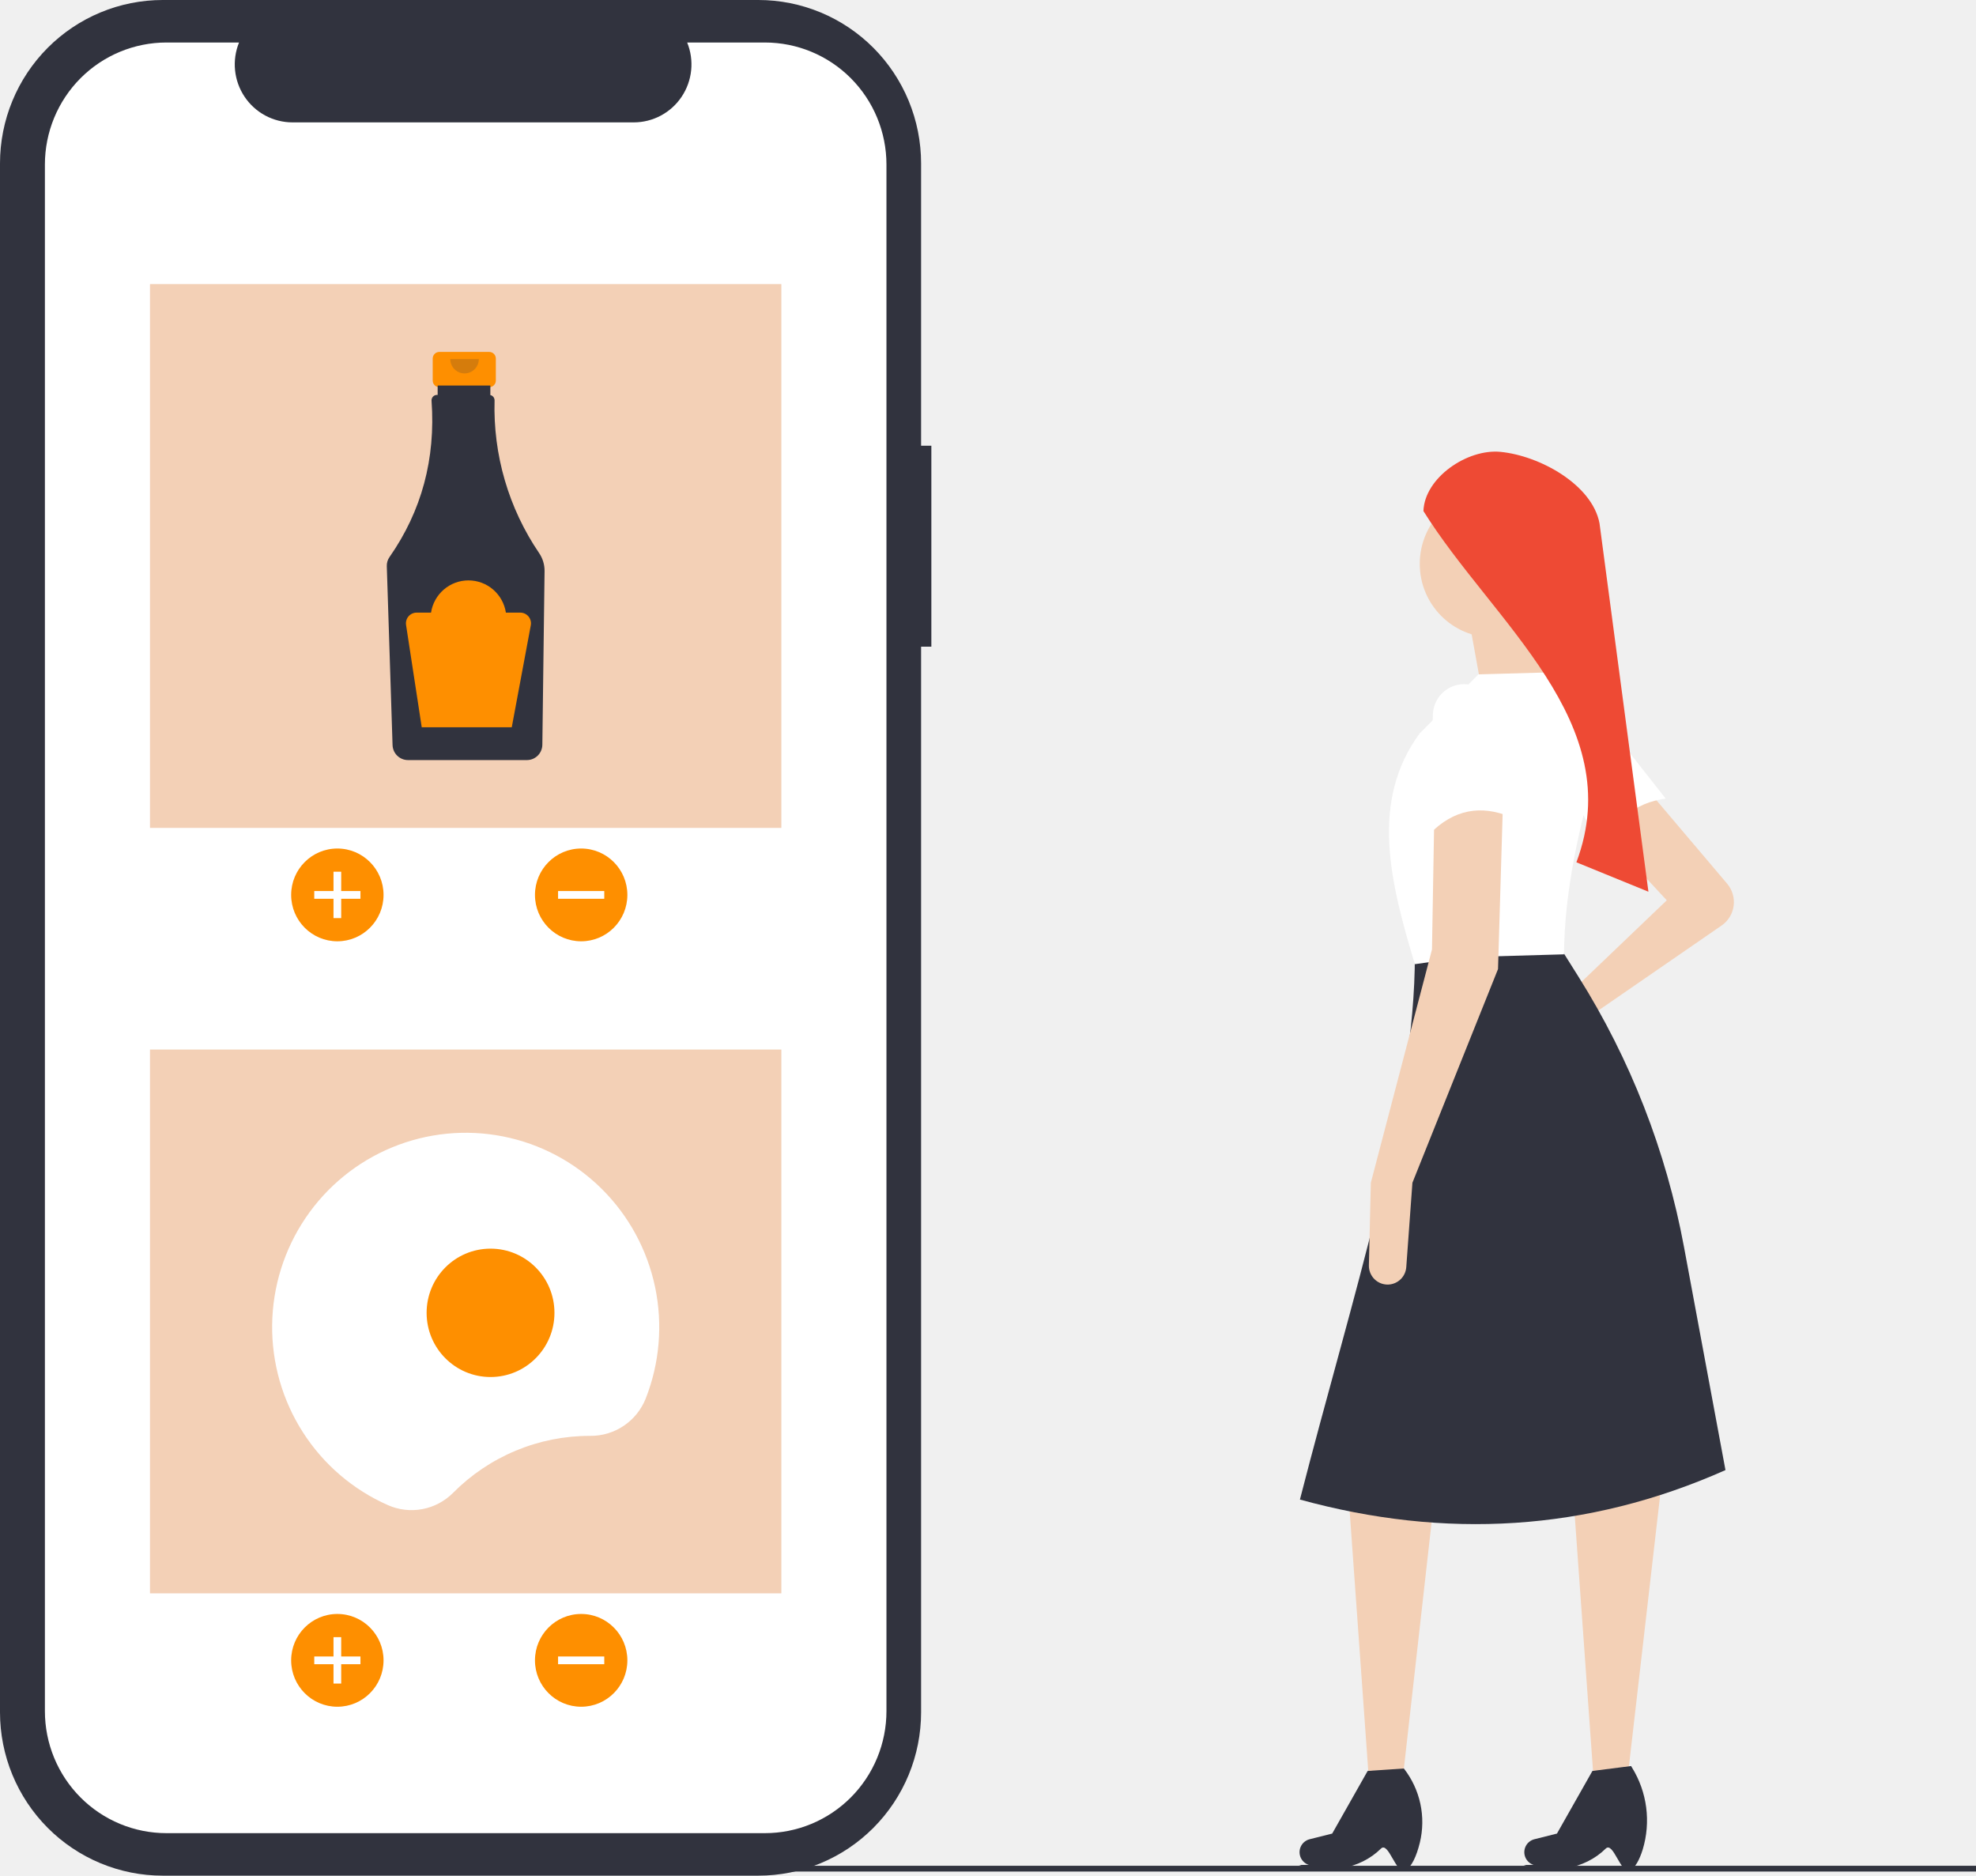
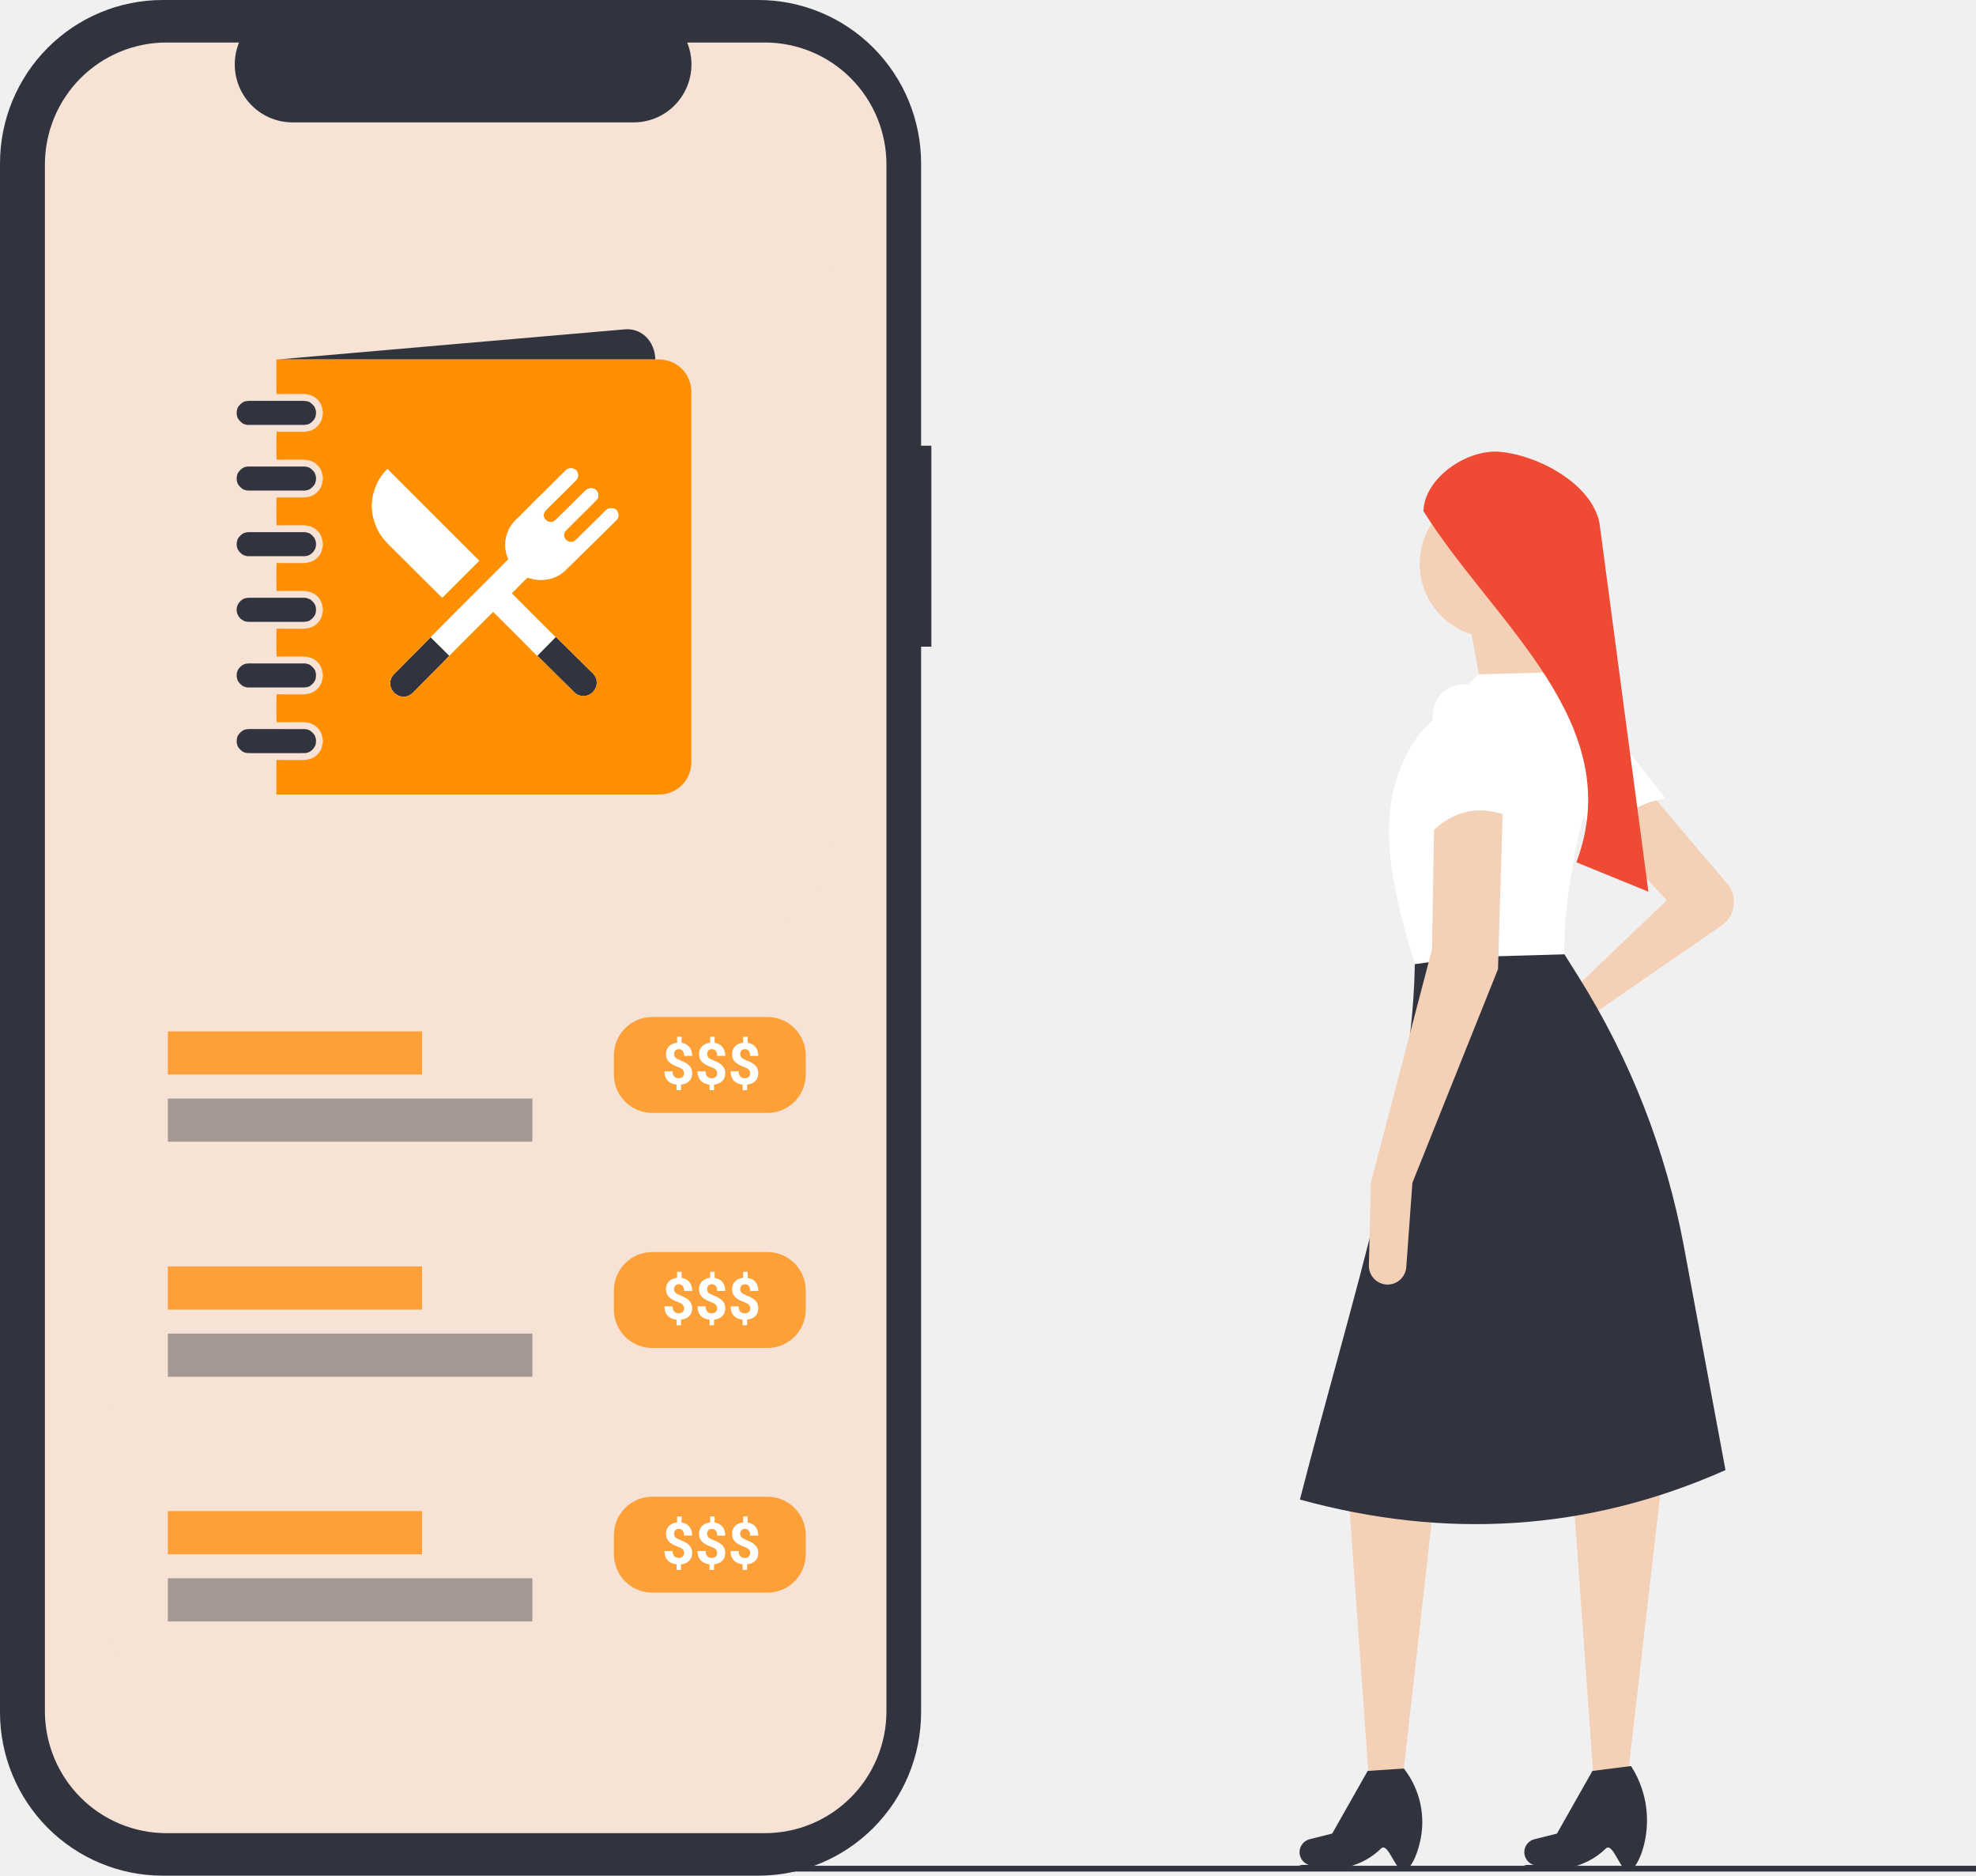
<svg xmlns="http://www.w3.org/2000/svg" width="412" height="391" viewBox="0 0 412 391" fill="none">
-   <g clip-path="url(#clip0_47:118)">
+   <g clip-path="url(#clip0_47_118)">
    <path d="M412 388.939H133.976V390.143H412V388.939Z" fill="#31333E" />
    <path d="M360.114 184.214C360.649 184.845 361.046 185.582 361.28 186.377C361.513 187.173 361.578 188.008 361.469 188.83C361.36 189.652 361.081 190.442 360.649 191.148C360.217 191.855 359.642 192.462 358.961 192.931L330.188 212.765L317.518 221.245C316.798 221.727 315.926 221.923 315.07 221.794C314.215 221.666 313.437 221.222 312.89 220.55C312.57 220.158 312.34 219.702 312.213 219.211C312.087 218.721 312.068 218.209 312.158 217.711C312.248 217.213 312.445 216.741 312.735 216.326C313.024 215.912 313.4 215.566 313.836 215.311L326.108 208.157L347.525 187.679L333.757 172.832L343.956 165.152L360.114 184.214Z" fill="#F3D0B6" />
    <path d="M292.453 370.963H285.414L281.234 312.598L299.082 312.086L292.453 370.963Z" fill="#F3D0B6" />
    <path d="M292.963 389.905C291.086 390.765 289.514 383.798 287.931 385.36C283.503 389.729 276.722 390.68 270.812 388.773L272.881 388.75C272.524 388.634 272.194 388.448 271.912 388.201C271.629 387.954 271.399 387.652 271.236 387.314C271.073 386.975 270.98 386.607 270.963 386.231C270.945 385.856 271.004 385.48 271.136 385.128C271.293 384.707 271.55 384.33 271.885 384.03C272.219 383.731 272.621 383.517 273.056 383.408L277.765 382.226L285.159 369.171L292.708 368.659C294.39 370.813 295.565 373.322 296.143 375.997C296.72 378.672 296.686 381.444 296.043 384.104C295.358 386.911 294.301 389.292 292.963 389.905Z" fill="#31333E" />
    <path d="M339.316 370.963H332.278L328.097 312.598L346.455 309.015L339.316 370.963Z" fill="#F3D0B6" />
    <path d="M339.826 389.905C337.949 390.765 336.377 383.798 334.794 385.36C330.366 389.729 323.586 390.68 317.675 388.773L319.744 388.75C319.387 388.634 319.058 388.448 318.775 388.201C318.492 387.954 318.262 387.652 318.099 387.314C317.936 386.975 317.843 386.607 317.826 386.231C317.809 385.856 317.868 385.48 317.999 385.128C318.157 384.707 318.414 384.33 318.748 384.03C319.083 383.731 319.485 383.517 319.92 383.408L324.629 382.226L332.023 369.171L340.081 368.147L340.284 368.481C341.842 371.002 342.847 373.827 343.231 376.768C343.615 379.71 343.369 382.699 342.511 385.538C341.841 387.694 340.929 389.4 339.826 389.905Z" fill="#31333E" />
    <path d="M347.297 166.472C340.824 167.377 336.343 170.935 334.518 178.035L322.621 155.98C321.915 154.579 321.737 152.969 322.117 151.446C322.498 149.923 323.412 148.588 324.693 147.687C326.053 146.731 327.725 146.332 329.368 146.574C331.011 146.815 332.499 147.678 333.529 148.985L347.297 166.472Z" fill="white" />
    <path d="M359.764 306.455C330.837 319.305 301.232 320.886 271.036 312.599C282.063 269.66 295.083 230.835 295.003 198.942L324.579 196.382L329.132 203.63C339.937 220.827 347.395 239.926 351.111 259.913L359.764 306.455Z" fill="#31333E" />
    <path d="M311.32 132.898C319.769 132.898 326.618 126.022 326.618 117.539C326.618 109.057 319.769 102.18 311.32 102.18C302.871 102.18 296.022 109.057 296.022 117.539C296.022 126.022 302.871 132.898 311.32 132.898Z" fill="#F3D0B6" />
    <path d="M328.148 144.673L309.28 145.697L306.221 128.802L321.519 126.243L328.148 144.673Z" fill="#F3D0B6" />
    <path d="M326.108 198.942L305.438 199.527L295.002 200.99C289.88 184.001 285.567 167.052 296.022 152.865L308.26 140.578L326.618 140.066L326.861 140.205C329.777 141.882 332.036 144.506 333.267 147.645C334.498 150.784 334.628 154.25 333.634 157.472C329.079 172.335 326.152 186.371 326.108 198.942Z" fill="white" />
    <path d="M294.492 246.555L293.21 264.148C293.142 265.09 292.736 265.976 292.069 266.642C291.401 267.308 290.516 267.709 289.577 267.772C289.036 267.808 288.493 267.731 287.984 267.545C287.474 267.359 287.009 267.068 286.617 266.691C286.226 266.315 285.917 265.86 285.71 265.357C285.503 264.854 285.403 264.313 285.415 263.769L285.824 246.555L298.572 197.918L299.082 168.224L313.36 167.712L312.34 202.014L294.492 246.555Z" fill="#F3D0B6" />
    <path d="M314.89 170.272C308.836 167.8 303.182 168.628 298.062 173.856L298.763 148.784C298.852 147.216 299.5 145.733 300.589 144.606C301.678 143.479 303.136 142.784 304.694 142.648C306.348 142.503 307.994 142.999 309.295 144.034C310.597 145.069 311.455 146.564 311.694 148.213L314.89 170.272Z" fill="white" />
    <path d="M343.701 185.887L328.681 179.755C339.626 150.659 311.26 129.723 296.787 106.532C297.036 99.567 305.934 93.528 312.845 94.195C321.006 94.983 331.974 101.004 333.502 109.092L343.701 185.887Z" fill="#EE4A34" />
    <path d="M194.189 92.916H192.049V34.063C192.049 29.59 191.171 25.16 189.466 21.027C187.761 16.895 185.262 13.14 182.112 9.977C178.961 6.814 175.221 4.305 171.105 2.593C166.988 0.881 162.577 1.85385e-06 158.121 1.52589e-05H33.928C29.472 5.38151e-06 25.06 0.881 20.944 2.593C16.828 4.305 13.088 6.814 9.937 9.977C6.787 13.14 4.288 16.895 2.583 21.027C0.878 25.16 -4.91909e-06 29.59 0 34.063V356.937C-3.51363e-06 361.41 0.878 365.84 2.583 369.973C4.288 374.105 6.787 377.86 9.937 381.023C13.088 384.186 16.828 386.695 20.944 388.407C25.06 390.119 29.472 391 33.928 391H158.121C162.577 391 166.988 390.119 171.105 388.407C175.221 386.695 178.961 384.186 182.112 381.023C185.262 377.86 187.761 374.105 189.466 369.973C191.171 365.84 192.049 361.41 192.049 356.937V134.809H194.189V92.916Z" fill="#31333E" />
-     <path d="M159.49 8.862H143.279C144.024 10.697 144.309 12.688 144.108 14.659C143.906 16.631 143.225 18.523 142.124 20.167C141.023 21.812 139.536 23.16 137.794 24.092C136.052 25.024 134.108 25.512 132.134 25.512H60.985C59.011 25.512 57.067 25.024 55.325 24.092C53.583 23.16 52.096 21.812 50.995 20.167C49.894 18.523 49.213 16.631 49.011 14.659C48.81 12.688 49.094 10.697 49.84 8.862H34.699C31.371 8.862 28.077 9.52 25.003 10.798C21.929 12.077 19.136 13.95 16.783 16.312C14.43 18.675 12.564 21.479 11.29 24.565C10.017 27.651 9.362 30.959 9.362 34.3V356.7C9.362 360.041 10.017 363.349 11.29 366.435C12.564 369.521 14.43 372.325 16.783 374.688C19.136 377.05 21.929 378.923 25.003 380.202C28.077 381.48 31.371 382.138 34.699 382.138H159.49C162.818 382.138 166.112 381.48 169.186 380.202C172.26 378.923 175.053 377.05 177.406 374.688C179.759 372.325 181.625 369.521 182.898 366.435C184.172 363.349 184.827 360.041 184.827 356.7V34.3C184.827 27.553 182.158 21.083 177.406 16.312C172.655 11.542 166.21 8.862 159.49 8.862Z" fill="white" />
-     <path d="M162.914 59.223H31.275V172.583H162.914V59.223Z" fill="#F3D0B6" />
-     <path d="M70.338 196.222C75.658 196.222 79.97 191.893 79.97 186.552C79.97 181.211 75.658 176.881 70.338 176.881C65.019 176.881 60.706 181.211 60.706 186.552C60.706 191.893 65.019 196.222 70.338 196.222Z" fill="#FE8F00" />
-     <path d="M75.155 185.746H71.141V181.717H69.536V185.746H65.523V187.358H69.536V191.387H71.141V187.358H75.155V185.746Z" fill="white" />
-     <path d="M121.175 196.222C126.494 196.222 130.807 191.893 130.807 186.552C130.807 181.211 126.494 176.881 121.175 176.881C115.855 176.881 111.542 181.211 111.542 186.552C111.542 191.893 115.855 196.222 121.175 196.222Z" fill="#FE8F00" />
-     <path d="M125.991 187.358V185.746H116.359V187.358H125.991Z" fill="white" />
-     <path d="M102.004 73.361H91.601C91.235 73.361 90.884 73.507 90.626 73.766C90.367 74.026 90.222 74.378 90.222 74.746V79.33C90.222 79.697 90.367 80.049 90.626 80.309C90.884 80.569 91.235 80.715 91.601 80.715H93.325V87.584H100.28V80.715H102.004C102.37 80.715 102.72 80.569 102.979 80.309C103.238 80.049 103.383 79.697 103.383 79.33V74.746C103.383 74.378 103.238 74.026 102.979 73.767C102.72 73.507 102.37 73.361 102.004 73.361Z" fill="#FE8F00" />
-     <path d="M112.423 115.316C106.052 105.957 102.796 94.813 103.119 83.481C103.125 83.219 103.04 82.964 102.88 82.758C102.719 82.552 102.493 82.408 102.239 82.351V80.37H91.252V82.323H91.101C90.953 82.323 90.806 82.353 90.669 82.41C90.532 82.467 90.408 82.551 90.304 82.656C90.199 82.761 90.116 82.886 90.06 83.023C90.004 83.161 89.975 83.308 89.975 83.457C89.975 83.484 89.976 83.512 89.978 83.539C90.843 95.653 87.921 106.516 81.21 116.129C80.823 116.681 80.626 117.345 80.647 118.019L81.849 155.328C81.877 156.161 82.225 156.949 82.82 157.53C83.414 158.111 84.209 158.439 85.038 158.446H109.888C110.727 158.439 111.53 158.103 112.126 157.511C112.722 156.918 113.064 156.116 113.08 155.273L113.543 119.049C113.556 117.72 113.166 116.418 112.423 115.316Z" fill="#31333E" />
-     <path opacity="0.2" d="M99.835 74.855C99.835 75.647 99.522 76.407 98.964 76.967C98.406 77.527 97.649 77.842 96.86 77.842C96.071 77.842 95.314 77.527 94.756 76.967C94.198 76.407 93.884 75.647 93.884 74.855" fill="#31333E" />
-     <path d="M108.49 127.709H105.481C105.193 125.838 104.248 124.131 102.817 122.898C101.385 121.665 99.561 120.988 97.675 120.988C95.788 120.988 93.965 121.665 92.533 122.898C91.101 124.131 90.156 125.838 89.869 127.709H86.859C86.539 127.709 86.223 127.779 85.932 127.913C85.641 128.047 85.382 128.243 85.174 128.487C84.966 128.731 84.812 129.018 84.724 129.327C84.636 129.636 84.616 129.96 84.665 130.278L87.933 151.609H106.702L110.672 130.35C110.733 130.028 110.721 129.697 110.639 129.379C110.557 129.062 110.407 128.767 110.199 128.515C109.99 128.263 109.729 128.06 109.434 127.921C109.138 127.782 108.816 127.709 108.49 127.709V127.709Z" fill="#FE8F00" />
-     <path d="M162.914 218.787H31.275V332.147H162.914V218.787Z" fill="#F3D0B6" />
-     <path d="M70.338 355.786C75.658 355.786 79.97 351.457 79.97 346.116C79.97 340.775 75.658 336.445 70.338 336.445C65.019 336.445 60.706 340.775 60.706 346.116C60.706 351.457 65.019 355.786 70.338 355.786Z" fill="#FE8F00" />
-     <path d="M75.155 345.31H71.141V341.281H69.536V345.31H65.523V346.922H69.536V350.951H71.141V346.922H75.155V345.31Z" fill="white" />
-     <path d="M121.175 355.786C126.494 355.786 130.807 351.457 130.807 346.116C130.807 340.775 126.494 336.445 121.175 336.445C115.855 336.445 111.542 340.775 111.542 346.116C111.542 351.457 115.855 355.786 121.175 355.786Z" fill="#FE8F00" />
-     <path d="M125.991 346.922V345.31H116.359V346.922H125.991Z" fill="white" />
-     <path d="M123.009 299.32L123.082 299.32C125.56 299.341 127.987 298.611 130.047 297.226C132.106 295.841 133.702 293.866 134.626 291.556C137.538 284.164 138.219 276.076 136.586 268.297C134.953 260.519 131.077 253.395 125.441 247.812C119.804 242.229 112.657 238.434 104.888 236.9C97.12 235.365 89.073 236.159 81.75 239.182C74.427 242.205 68.152 247.324 63.706 253.901C59.259 260.478 56.838 268.224 56.744 276.172C56.649 284.121 58.886 291.922 63.175 298.603C67.464 305.285 73.616 310.553 80.865 313.75C83.118 314.752 85.62 315.046 88.042 314.595C90.465 314.144 92.695 312.969 94.441 311.223C98.185 307.444 102.637 304.447 107.54 302.404C112.443 300.361 117.7 299.313 123.009 299.32Z" fill="white" />
-     <path d="M102.277 287.054C109.638 287.054 115.605 281.063 115.605 273.673C115.605 266.283 109.638 260.292 102.277 260.292C94.916 260.292 88.95 266.283 88.95 273.673C88.95 281.063 94.916 287.054 102.277 287.054Z" fill="#FE8F00" />
+     <path d="M159.49 8.862H143.279C144.024 10.697 144.309 12.688 144.108 14.659C143.906 16.631 143.225 18.523 142.124 20.167C141.023 21.812 139.536 23.16 137.794 24.092C136.052 25.024 134.108 25.512 132.134 25.512H60.985C59.011 25.512 57.067 25.024 55.325 24.092C53.583 23.16 52.096 21.812 50.995 20.167C49.894 18.523 49.213 16.631 49.011 14.659C48.81 12.688 49.094 10.697 49.84 8.862H34.699C31.371 8.862 28.077 9.52 25.003 10.798C21.929 12.077 19.136 13.95 16.783 16.312C14.43 18.675 12.564 21.479 11.29 24.565C10.017 27.651 9.362 30.959 9.362 34.3V356.7C9.362 360.041 10.017 363.349 11.29 366.435C12.564 369.521 14.43 372.325 16.783 374.688C19.136 377.05 21.929 378.923 25.003 380.202C28.077 381.48 31.371 382.138 34.699 382.138H159.49C162.818 382.138 166.112 381.48 169.186 380.202C172.26 378.923 175.053 377.05 177.406 374.688C179.759 372.325 181.625 369.521 182.898 366.435C184.172 363.349 184.827 360.041 184.827 356.7V34.3C184.827 27.553 182.158 21.083 177.406 16.312C172.655 11.542 166.21 8.862 159.49 8.862Z" fill="#F6E3D5" />
+     <rect x="22" y="42" width="152" height="152" rx="20" fill="#F7E3D5" />
+     <rect x="22" y="207" width="152" height="41" rx="10" fill="#F7E3D5" />
+     <rect x="22" y="257" width="152" height="41" rx="10" fill="#F7E3D5" />
+     <rect x="22" y="307" width="152" height="41" rx="10" fill="#F7E3D5" />
+     <path d="M57.999 74.93C82.059 72.82 106.124 70.758 130.186 68.666C131.75 68.487 133.377 69.002 134.537 70.07C135.904 71.29 136.606 73.127 136.634 74.939C110.423 74.932 84.211 74.951 57.999 74.93Z" fill="#31333E" />
+     <path d="M50.912 83.722C51.561 83.507 52.252 83.573 52.924 83.566C56.055 83.566 59.186 83.566 62.317 83.566C63.035 83.574 63.779 83.492 64.46 83.779C64.891 84.026 65.264 84.365 65.545 84.777L65.623 84.831C65.627 84.874 65.636 84.958 65.64 85C65.999 85.633 65.939 86.397 65.726 87.067L65.677 87.09C65.425 87.694 64.902 88.132 64.332 88.425C64.022 88.507 63.71 88.584 63.388 88.579C59.544 88.58 55.702 88.579 51.859 88.58C51.487 88.595 51.132 88.482 50.785 88.368C50.273 88.075 49.846 87.653 49.557 87.14C49.281 86.457 49.283 85.692 49.554 85.009C49.868 84.455 50.338 84.001 50.912 83.722Z" fill="#31333E" />
+     <path d="M50.858 97.419C51.183 97.333 51.512 97.245 51.851 97.25C55.7 97.249 59.548 97.25 63.396 97.249C63.763 97.236 64.115 97.351 64.46 97.461C64.891 97.712 65.268 98.05 65.546 98.466L65.631 98.517C65.632 98.558 65.633 98.64 65.633 98.682C66.017 99.334 65.942 100.136 65.69 100.82C65.397 101.332 64.973 101.762 64.458 102.05C64.111 102.163 63.758 102.278 63.388 102.263C59.543 102.262 55.7 102.262 51.855 102.263C51.486 102.278 51.136 102.163 50.789 102.055C50.275 101.762 49.848 101.335 49.556 100.821C49.282 100.137 49.283 99.375 49.556 98.691C49.867 98.187 50.265 97.69 50.838 97.477L50.858 97.419Z" fill="#31333E" />
+     <path d="M50.783 111.144C51.131 111.032 51.483 110.918 51.854 110.932C55.704 110.933 59.555 110.932 63.405 110.933C63.77 110.917 64.116 111.035 64.459 111.144C64.893 111.391 65.264 111.733 65.546 112.146L65.626 112.197C65.629 112.24 65.635 112.324 65.637 112.366C66.004 112.996 65.936 113.762 65.726 114.433L65.677 114.457C65.428 115.015 64.972 115.482 64.41 115.724L64.384 115.777C64.06 115.863 63.73 115.95 63.39 115.945C59.543 115.946 55.697 115.945 51.85 115.946C51.482 115.96 51.133 115.844 50.787 115.737C50.208 115.39 49.67 114.895 49.469 114.229C49.251 113.624 49.343 112.965 49.554 112.374C49.847 111.861 50.272 111.436 50.783 111.144Z" fill="#31333E" />
+     <path d="M50.788 124.824C51.136 124.715 51.487 124.599 51.856 124.615C55.702 124.616 59.548 124.615 63.394 124.616C63.771 124.595 64.135 124.705 64.466 124.875L64.588 124.879C65.028 125.198 65.423 125.585 65.689 126.062C65.952 126.72 65.955 127.448 65.726 128.116L65.677 128.14C65.444 128.701 64.972 129.11 64.462 129.417C63.74 129.716 62.952 129.614 62.191 129.629C58.746 129.628 55.301 129.629 51.856 129.628C51.516 129.633 51.186 129.547 50.86 129.46L50.834 129.406C49.904 129.004 49.263 127.999 49.348 126.98C49.365 126.05 50.004 125.261 50.788 124.824Z" fill="#31333E" />
+     <path d="M115.823 132.826L115.888 132.761C118.456 135.316 121.048 137.844 123.619 140.394C124.113 140.888 124.421 141.57 124.421 142.271C124.463 143.626 123.354 144.89 122.019 145.068C121.148 145.204 120.256 144.852 119.658 144.218C117.125 141.697 114.552 139.218 112.041 136.677C113.293 135.384 114.554 134.1 115.823 132.826Z" fill="#31333E" />
+     <path d="M82.106 140.6C84.654 137.996 87.259 135.446 89.79 132.827C91.105 134.098 92.378 135.41 93.684 136.687C92.155 138.35 90.511 139.905 88.936 141.525C87.972 142.49 87.019 143.465 86.053 144.427C85.53 144.953 84.792 145.264 84.047 145.225C82.703 145.195 81.496 144.04 81.381 142.707C81.297 141.94 81.576 141.156 82.106 140.6Z" fill="#31333E" />
+     <path d="M50.786 138.51C51.509 138.208 52.299 138.314 53.061 138.298C56.505 138.299 59.948 138.298 63.39 138.298C63.759 138.283 64.112 138.397 64.458 138.507C64.972 138.801 65.398 139.229 65.69 139.744C65.953 140.401 65.955 141.131 65.726 141.799L65.677 141.822C65.444 142.384 64.971 142.794 64.461 143.101C63.738 143.401 62.948 143.296 62.186 143.312C58.743 143.311 55.3 143.312 51.856 143.312C51.486 143.325 51.132 143.213 50.785 143.1C50.272 142.808 49.847 142.382 49.556 141.87C49.341 141.277 49.251 140.616 49.47 140.011C49.672 139.349 50.206 138.853 50.786 138.51Z" fill="#31333E" />
+     <path d="M50.786 152.193C51.506 151.893 52.294 151.995 53.053 151.981C56.544 151.985 60.035 151.974 63.527 151.986C64.362 151.991 65.098 152.516 65.545 153.193L65.624 153.244C65.628 153.287 65.636 153.372 65.64 153.415C66.001 154.046 65.938 154.81 65.726 155.481L65.676 155.506C65.288 156.387 64.364 157.027 63.388 156.994C59.9 156.995 56.411 156.994 52.923 156.995C52.207 156.987 51.463 157.069 50.785 156.783C50.271 156.492 49.847 156.064 49.556 155.553C49.279 154.867 49.286 154.103 49.556 153.416C49.852 152.909 50.272 152.481 50.786 152.193Z" fill="#31333E" />
+     <path d="M57.622 74.935C57.716 74.934 57.905 74.931 57.999 74.93C84.211 74.951 110.423 74.932 136.634 74.939C138.367 74.829 140.168 75.246 141.543 76.342C142.798 77.309 143.694 78.737 144.008 80.293C144.174 81.045 144.146 81.819 144.146 82.585C144.146 108.029 144.148 133.471 144.146 158.915C144.154 160.705 143.403 162.483 142.113 163.724C140.88 164.932 139.167 165.629 137.44 165.622C110.834 165.623 84.228 165.622 57.622 165.622C57.642 163.221 57.58 160.818 57.654 158.418C59.52 158.446 61.385 158.42 63.251 158.432C63.841 158.448 64.402 158.23 64.978 158.135L64.944 158.002C64.995 158.015 65.094 158.039 65.144 158.051C65.385 157.88 65.633 157.722 65.893 157.585L65.797 157.444L66.011 157.553L66.013 157.442C66.124 157.33 66.234 157.219 66.343 157.108L66.458 157.109L66.346 156.896L66.486 156.991C66.624 156.731 66.783 156.483 66.952 156.242C66.94 156.193 66.916 156.092 66.905 156.043L67.039 156.076C67.117 155.644 67.236 155.222 67.314 154.791C67.412 154.144 67.133 153.529 67.038 152.898L66.902 152.936C66.914 152.885 66.94 152.784 66.952 152.733C66.783 152.492 66.624 152.244 66.486 151.985L66.348 152.079L66.462 151.857L66.264 151.903L66.303 151.72L66.127 151.749L66.159 151.573L65.975 151.618L66.022 151.416L65.799 151.533L65.895 151.39C65.633 151.252 65.384 151.094 65.144 150.925C65.093 150.938 64.992 150.964 64.942 150.977L64.98 150.84C64.403 150.745 63.842 150.528 63.249 150.544C61.385 150.556 59.52 150.529 57.656 150.559C57.6 148.619 57.6 146.674 57.656 144.734C59.522 144.764 61.389 144.737 63.256 144.749C63.845 144.765 64.403 144.548 64.978 144.454L64.944 144.321C64.995 144.332 65.095 144.356 65.145 144.366C65.386 144.197 65.635 144.039 65.893 143.901L65.797 143.76L66.011 143.871L66.013 143.759C66.123 143.647 66.234 143.536 66.343 143.426H66.457L66.35 143.213L66.488 143.309C66.624 143.048 66.783 142.8 66.952 142.56C66.94 142.51 66.916 142.411 66.903 142.361L67.039 142.392C67.118 141.961 67.236 141.539 67.314 141.108C67.412 140.461 67.133 139.846 67.039 139.217L66.902 139.251C66.916 139.202 66.94 139.101 66.953 139.05C66.783 138.809 66.624 138.559 66.485 138.3L66.341 138.396L66.465 138.174L66.264 138.219L66.303 138.037L66.128 138.067L66.158 137.891L65.974 137.934L66.022 137.732L65.799 137.851L65.893 137.709C65.633 137.569 65.385 137.411 65.145 137.243C65.094 137.255 64.993 137.281 64.942 137.293L64.978 137.157C64.404 137.062 63.845 136.845 63.256 136.861C61.39 136.873 59.522 136.846 57.656 136.876C57.6 134.936 57.6 132.991 57.656 131.051C59.52 131.081 61.386 131.054 63.251 131.066C63.841 131.082 64.402 130.865 64.977 130.771L64.945 130.637C64.995 130.649 65.095 130.673 65.145 130.685C65.386 130.515 65.635 130.355 65.893 130.215L65.799 130.066L66.013 130.193L66.011 130.077C66.123 129.965 66.233 129.853 66.344 129.742L66.457 129.745L66.347 129.53L66.486 129.625C66.624 129.365 66.783 129.117 66.952 128.877C66.94 128.827 66.916 128.726 66.903 128.677L67.039 128.71C67.117 128.278 67.236 127.856 67.315 127.425C67.411 126.779 67.133 126.163 67.039 125.534L66.901 125.569C66.914 125.519 66.94 125.418 66.953 125.369C66.784 125.126 66.623 124.878 66.484 124.617L66.335 124.711L66.462 124.499L66.346 124.502C66.234 124.389 66.121 124.278 66.007 124.168L66.013 124.047L65.799 124.18L65.893 124.027C65.633 123.888 65.385 123.727 65.144 123.558C65.093 123.571 64.993 123.599 64.942 123.613L64.98 123.475C64.403 123.381 63.841 123.159 63.251 123.178C61.385 123.19 59.52 123.163 57.656 123.193C57.6 121.253 57.6 119.308 57.654 117.37C59.517 117.398 61.382 117.371 63.245 117.383C63.838 117.4 64.4 117.183 64.978 117.086L64.944 116.955C64.995 116.966 65.095 116.989 65.145 117.001C65.386 116.832 65.635 116.673 65.893 116.534L65.798 116.388L66.011 116.508V116.393C66.123 116.283 66.233 116.172 66.343 116.06H66.457L66.348 115.847L66.488 115.942C66.624 115.682 66.783 115.434 66.952 115.194C66.94 115.143 66.916 115.043 66.903 114.994L67.038 115.027C67.133 114.398 67.412 113.781 67.314 113.136C67.236 112.705 67.117 112.283 67.039 111.852L66.903 111.887C66.921 111.823 66.956 111.692 66.973 111.628L66.772 111.588C66.791 111.527 66.831 111.407 66.851 111.346L66.7 111.373C66.631 111.224 66.566 111.077 66.501 110.926L66.344 111.03L66.468 110.808L66.265 110.857L66.304 110.674L66.129 110.7L66.155 110.525L65.969 110.564L66.025 110.36L65.799 110.49L65.895 110.343C65.633 110.205 65.384 110.045 65.142 109.875C65.093 109.89 64.993 109.916 64.942 109.93L64.98 109.792C64.403 109.696 63.844 109.478 63.252 109.495C61.386 109.507 59.52 109.48 57.654 109.509C57.6 107.57 57.6 105.625 57.654 103.687C59.522 103.715 61.387 103.688 63.255 103.7C63.844 103.717 64.403 103.499 64.978 103.404L64.944 103.269C64.995 103.281 65.094 103.307 65.144 103.319C65.385 103.15 65.633 102.99 65.893 102.854L65.797 102.71L66.011 102.823L66.013 102.71C66.123 102.599 66.234 102.487 66.343 102.376L66.458 102.377L66.347 102.164L66.486 102.259C66.624 101.999 66.783 101.752 66.952 101.511C66.94 101.461 66.916 101.36 66.905 101.31L67.038 101.346C67.133 100.715 67.412 100.098 67.314 99.452C67.236 99.021 67.117 98.598 67.038 98.168L66.901 98.203C66.914 98.153 66.94 98.052 66.953 98.003C66.783 97.761 66.624 97.512 66.486 97.252L66.341 97.347L66.466 97.126L66.265 97.172L66.304 96.99L66.128 97.017L66.156 96.842L65.971 96.884L66.023 96.681L65.799 96.802L65.893 96.659C65.633 96.522 65.384 96.362 65.144 96.193C65.094 96.207 64.993 96.232 64.944 96.246L64.978 96.107C64.402 96.013 63.842 95.795 63.251 95.812C61.386 95.824 59.52 95.797 57.656 95.827C57.6 93.887 57.6 91.942 57.656 90.004C59.522 90.032 61.387 90.005 63.255 90.017C63.844 90.033 64.404 89.816 64.98 89.721L64.944 89.587C64.993 89.6 65.094 89.624 65.144 89.636C65.385 89.467 65.633 89.307 65.895 89.169L65.798 89.027L66.022 89.147L65.975 88.948L66.155 88.987L66.131 88.814L66.303 88.839L66.265 88.657L66.466 88.705L66.339 88.484L66.485 88.578C66.624 88.317 66.784 88.068 66.953 87.826C66.94 87.777 66.914 87.678 66.902 87.628L67.039 87.662C67.133 87.032 67.411 86.417 67.314 85.77C67.236 85.338 67.117 84.915 67.038 84.484L66.902 84.521C66.914 84.472 66.94 84.37 66.953 84.319C66.783 84.077 66.623 83.829 66.484 83.569L66.337 83.663L66.466 83.441L66.264 83.488L66.303 83.306L66.128 83.335L66.158 83.159L65.972 83.201L66.022 82.997L65.799 83.125L65.895 82.977C65.633 82.839 65.385 82.679 65.144 82.51C65.094 82.524 64.993 82.549 64.944 82.563L64.978 82.424C64.403 82.332 63.844 82.112 63.253 82.129C61.387 82.141 59.52 82.115 57.656 82.144C57.58 79.743 57.642 77.338 57.622 74.935ZM118.135 97.895C116.075 99.811 114.174 101.894 112.12 103.817C110.826 105.119 109.538 106.427 108.235 107.72C107.374 108.47 106.585 109.335 106.093 110.376C105.139 112.292 105.082 114.63 105.991 116.574C104.058 118.585 102.049 120.521 100.091 122.507C96.659 125.948 93.204 129.369 89.79 132.827C87.259 135.446 84.654 137.996 82.106 140.6C81.576 141.156 81.297 141.94 81.381 142.707C81.496 144.04 82.703 145.195 84.047 145.225C84.792 145.264 85.53 144.953 86.053 144.427C87.019 143.465 87.972 142.49 88.936 141.525C90.511 139.905 92.155 138.35 93.684 136.687C96.701 133.604 99.787 130.587 102.831 127.53C105.881 130.599 108.972 133.629 111.995 136.724L112.041 136.677C114.552 139.218 117.125 141.697 119.658 144.218C120.256 144.852 121.148 145.204 122.019 145.068C123.354 144.89 124.463 143.626 124.421 142.271C124.421 141.57 124.113 140.888 123.619 140.394C121.048 137.844 118.456 135.316 115.888 132.761L115.823 132.826C112.776 129.774 109.711 126.74 106.683 123.669C107.798 122.611 108.827 121.461 109.967 120.432C110.637 120.55 111.28 120.812 111.967 120.849C114.072 121.065 116.316 120.443 117.84 118.932C121.341 115.5 124.859 112.085 128.333 108.623C129.139 108.057 129.176 106.736 128.343 106.178C127.964 105.869 127.436 105.928 126.985 105.979C126.435 106.154 126.075 106.647 125.67 107.027C124.825 107.928 123.885 108.73 123.032 109.624C122.264 110.426 121.429 111.159 120.664 111.963C120.271 112.351 119.898 112.83 119.327 112.947C118.487 113.144 117.576 112.426 117.616 111.554C117.569 110.803 118.263 110.366 118.712 109.879C120.589 107.955 122.547 106.113 124.416 104.183C125.095 103.464 124.723 102.165 123.802 101.857C123.14 101.644 122.403 101.861 121.936 102.367C120.412 103.929 118.824 105.425 117.293 106.981C116.683 107.486 116.188 108.115 115.566 108.603C114.688 109.238 113.353 108.457 113.373 107.405C113.337 106.674 113.998 106.219 114.444 105.742C115.517 104.623 116.674 103.59 117.754 102.475C118.535 101.69 119.31 100.9 120.106 100.13C120.604 99.656 120.665 98.821 120.292 98.255C119.856 97.555 118.777 97.406 118.135 97.895ZM77.822 107.814C78.275 109.95 79.411 111.914 80.978 113.427C84.724 117.148 88.441 120.9 92.21 124.597C94.779 122.032 97.332 119.453 99.916 116.905C93.556 110.505 87.137 104.163 80.772 97.769C78.173 100.318 76.96 104.262 77.822 107.814Z" fill="#FE8F00" />
+     <path d="M118.135 97.895C118.777 97.406 119.857 97.555 120.292 98.255C120.665 98.821 120.604 99.656 120.106 100.13C119.311 100.9 118.535 101.69 117.754 102.475C116.675 103.59 115.517 104.623 114.444 105.742C113.998 106.219 113.337 106.674 113.373 107.405C113.353 108.457 114.688 109.238 115.567 108.603C116.188 108.115 116.683 107.486 117.293 106.981C118.824 105.425 120.412 103.929 121.936 102.367C122.403 101.861 123.14 101.644 123.802 101.857C124.723 102.165 125.095 103.464 124.416 104.183C122.547 106.113 120.589 107.955 118.712 109.879C118.263 110.366 117.569 110.803 117.616 111.554C117.576 112.426 118.487 113.144 119.327 112.947C119.898 112.83 120.271 112.351 120.664 111.963C121.429 111.159 122.264 110.426 123.032 109.624C123.885 108.73 124.825 107.928 125.67 107.027C126.076 106.647 126.435 106.154 126.985 105.979C127.436 105.928 127.964 105.869 128.343 106.178C129.176 106.736 129.139 108.057 128.333 108.623C124.859 112.085 121.342 115.5 117.84 118.932C116.316 120.443 114.072 121.065 111.967 120.849C111.281 120.812 110.637 120.55 109.967 120.432C108.827 121.461 107.798 122.611 106.683 123.669C109.711 126.74 112.776 129.774 115.823 132.826C114.554 134.1 113.293 135.384 112.041 136.677L111.996 136.724C108.972 133.629 105.881 130.599 102.831 127.53C99.787 130.587 96.701 133.604 93.685 136.687C92.378 135.41 91.105 134.098 89.79 132.827C93.204 129.369 96.659 125.948 100.091 122.507C102.049 120.521 104.058 118.585 105.991 116.574C105.082 114.63 105.139 112.292 106.093 110.376C106.585 109.335 107.374 108.47 108.235 107.72C109.538 106.427 110.826 105.119 112.12 103.817C114.174 101.894 116.075 99.811 118.135 97.895Z" fill="white" />
+     <path d="M77.822 107.814C76.96 104.262 78.173 100.318 80.772 97.769C87.137 104.163 93.556 110.505 99.916 116.905C97.332 119.453 94.779 122.032 92.21 124.597C88.441 120.9 84.724 117.148 80.978 113.427C79.411 111.914 78.275 109.95 77.822 107.814Z" fill="white" />
+     <rect x="128" y="212" width="40" height="20" rx="8" fill="#FEA038" />
+     <rect x="128" y="261" width="40" height="20" rx="8" fill="#FEA038" />
+     <rect x="128" y="312" width="40" height="20" rx="8" fill="#FEA038" />
+     <path d="M142.629 223.756C142.629 223.436 142.539 223.182 142.359 222.994C142.184 222.803 141.883 222.627 141.457 222.467C141.031 222.307 140.664 222.148 140.355 221.992C140.047 221.832 139.781 221.65 139.559 221.447C139.34 221.24 139.168 220.998 139.043 220.721C138.922 220.443 138.861 220.113 138.861 219.73C138.861 219.07 139.072 218.529 139.494 218.107C139.916 217.686 140.477 217.439 141.176 217.369V216.115H142.113V217.387C142.805 217.484 143.346 217.773 143.736 218.254C144.127 218.73 144.322 219.35 144.322 220.111H142.629C142.629 219.643 142.531 219.293 142.336 219.062C142.145 218.828 141.887 218.711 141.562 218.711C141.242 218.711 140.994 218.803 140.818 218.986C140.643 219.166 140.555 219.416 140.555 219.736C140.555 220.033 140.641 220.271 140.812 220.451C140.984 220.631 141.303 220.814 141.768 221.002C142.236 221.189 142.621 221.367 142.922 221.535C143.223 221.699 143.477 221.887 143.684 222.098C143.891 222.305 144.049 222.543 144.158 222.812C144.268 223.078 144.322 223.389 144.322 223.744C144.322 224.408 144.115 224.947 143.701 225.361C143.287 225.775 142.717 226.02 141.99 226.094V227.26H141.059V226.1C140.258 226.014 139.637 225.73 139.195 225.25C138.758 224.766 138.539 224.123 138.539 223.322H140.232C140.232 223.787 140.342 224.145 140.561 224.395C140.783 224.641 141.102 224.764 141.516 224.764C141.859 224.764 142.131 224.674 142.33 224.494C142.529 224.311 142.629 224.064 142.629 223.756ZM149.52 223.756C149.52 223.436 149.43 223.182 149.25 222.994C149.074 222.803 148.773 222.627 148.348 222.467C147.922 222.307 147.555 222.148 147.246 221.992C146.938 221.832 146.672 221.65 146.449 221.447C146.23 221.24 146.059 220.998 145.934 220.721C145.812 220.443 145.752 220.113 145.752 219.73C145.752 219.07 145.963 218.529 146.385 218.107C146.807 217.686 147.367 217.439 148.066 217.369V216.115H149.004V217.387C149.695 217.484 150.236 217.773 150.627 218.254C151.018 218.73 151.213 219.35 151.213 220.111H149.52C149.52 219.643 149.422 219.293 149.227 219.062C149.035 218.828 148.777 218.711 148.453 218.711C148.133 218.711 147.885 218.803 147.709 218.986C147.533 219.166 147.445 219.416 147.445 219.736C147.445 220.033 147.531 220.271 147.703 220.451C147.875 220.631 148.193 220.814 148.658 221.002C149.127 221.189 149.512 221.367 149.812 221.535C150.113 221.699 150.367 221.887 150.574 222.098C150.781 222.305 150.939 222.543 151.049 222.812C151.158 223.078 151.213 223.389 151.213 223.744C151.213 224.408 151.006 224.947 150.592 225.361C150.178 225.775 149.607 226.02 148.881 226.094V227.26H147.949V226.1C147.148 226.014 146.527 225.73 146.086 225.25C145.648 224.766 145.43 224.123 145.43 223.322H147.123C147.123 223.787 147.232 224.145 147.451 224.395C147.674 224.641 147.992 224.764 148.406 224.764C148.75 224.764 149.021 224.674 149.221 224.494C149.42 224.311 149.52 224.064 149.52 223.756ZM156.41 223.756C156.41 223.436 156.32 223.182 156.141 222.994C155.965 222.803 155.664 222.627 155.238 222.467C154.812 222.307 154.445 222.148 154.137 221.992C153.828 221.832 153.562 221.65 153.34 221.447C153.121 221.24 152.949 220.998 152.824 220.721C152.703 220.443 152.643 220.113 152.643 219.73C152.643 219.07 152.854 218.529 153.275 218.107C153.697 217.686 154.258 217.439 154.957 217.369V216.115H155.895V217.387C156.586 217.484 157.127 217.773 157.518 218.254C157.908 218.73 158.104 219.35 158.104 220.111H156.41C156.41 219.643 156.312 219.293 156.117 219.062C155.926 218.828 155.668 218.711 155.344 218.711C155.023 218.711 154.775 218.803 154.6 218.986C154.424 219.166 154.336 219.416 154.336 219.736C154.336 220.033 154.422 220.271 154.594 220.451C154.766 220.631 155.084 220.814 155.549 221.002C156.018 221.189 156.402 221.367 156.703 221.535C157.004 221.699 157.258 221.887 157.465 222.098C157.672 222.305 157.83 222.543 157.939 222.812C158.049 223.078 158.104 223.389 158.104 223.744C158.104 224.408 157.896 224.947 157.482 225.361C157.068 225.775 156.498 226.02 155.771 226.094V227.26H154.84V226.1C154.039 226.014 153.418 225.73 152.977 225.25C152.539 224.766 152.32 224.123 152.32 223.322H154.014C154.014 223.787 154.123 224.145 154.342 224.395C154.564 224.641 154.883 224.764 155.297 224.764C155.641 224.764 155.912 224.674 156.111 224.494C156.311 224.311 156.41 224.064 156.41 223.756Z" fill="white" />
+     <path d="M142.629 272.756C142.629 272.436 142.539 272.182 142.359 271.994C142.184 271.803 141.883 271.627 141.457 271.467C141.031 271.307 140.664 271.148 140.355 270.992C140.047 270.832 139.781 270.65 139.559 270.447C139.34 270.24 139.168 269.998 139.043 269.721C138.922 269.443 138.861 269.113 138.861 268.73C138.861 268.07 139.072 267.529 139.494 267.107C139.916 266.686 140.477 266.439 141.176 266.369V265.115H142.113V266.387C142.805 266.484 143.346 266.773 143.736 267.254C144.127 267.73 144.322 268.35 144.322 269.111H142.629C142.629 268.643 142.531 268.293 142.336 268.062C142.145 267.828 141.887 267.711 141.562 267.711C141.242 267.711 140.994 267.803 140.818 267.986C140.643 268.166 140.555 268.416 140.555 268.736C140.555 269.033 140.641 269.271 140.812 269.451C140.984 269.631 141.303 269.814 141.768 270.002C142.236 270.189 142.621 270.367 142.922 270.535C143.223 270.699 143.477 270.887 143.684 271.098C143.891 271.305 144.049 271.543 144.158 271.812C144.268 272.078 144.322 272.389 144.322 272.744C144.322 273.408 144.115 273.947 143.701 274.361C143.287 274.775 142.717 275.02 141.99 275.094V276.26H141.059V275.1C140.258 275.014 139.637 274.73 139.195 274.25C138.758 273.766 138.539 273.123 138.539 272.322H140.232C140.232 272.787 140.342 273.145 140.561 273.395C140.783 273.641 141.102 273.764 141.516 273.764C141.859 273.764 142.131 273.674 142.33 273.494C142.529 273.311 142.629 273.064 142.629 272.756ZM149.52 272.756C149.52 272.436 149.43 272.182 149.25 271.994C149.074 271.803 148.773 271.627 148.348 271.467C147.922 271.307 147.555 271.148 147.246 270.992C146.938 270.832 146.672 270.65 146.449 270.447C146.23 270.24 146.059 269.998 145.934 269.721C145.812 269.443 145.752 269.113 145.752 268.73C145.752 268.07 145.963 267.529 146.385 267.107C146.807 266.686 147.367 266.439 148.066 266.369V265.115H149.004V266.387C149.695 266.484 150.236 266.773 150.627 267.254C151.018 267.73 151.213 268.35 151.213 269.111H149.52C149.52 268.643 149.422 268.293 149.227 268.062C149.035 267.828 148.777 267.711 148.453 267.711C148.133 267.711 147.885 267.803 147.709 267.986C147.533 268.166 147.445 268.416 147.445 268.736C147.445 269.033 147.531 269.271 147.703 269.451C147.875 269.631 148.193 269.814 148.658 270.002C149.127 270.189 149.512 270.367 149.812 270.535C150.113 270.699 150.367 270.887 150.574 271.098C150.781 271.305 150.939 271.543 151.049 271.812C151.158 272.078 151.213 272.389 151.213 272.744C151.213 273.408 151.006 273.947 150.592 274.361C150.178 274.775 149.607 275.02 148.881 275.094V276.26H147.949V275.1C147.148 275.014 146.527 274.73 146.086 274.25C145.648 273.766 145.43 273.123 145.43 272.322H147.123C147.123 272.787 147.232 273.145 147.451 273.395C147.674 273.641 147.992 273.764 148.406 273.764C148.75 273.764 149.021 273.674 149.221 273.494C149.42 273.311 149.52 273.064 149.52 272.756ZM156.41 272.756C156.41 272.436 156.32 272.182 156.141 271.994C155.965 271.803 155.664 271.627 155.238 271.467C154.812 271.307 154.445 271.148 154.137 270.992C153.828 270.832 153.562 270.65 153.34 270.447C153.121 270.24 152.949 269.998 152.824 269.721C152.703 269.443 152.643 269.113 152.643 268.73C152.643 268.07 152.854 267.529 153.275 267.107C153.697 266.686 154.258 266.439 154.957 266.369V265.115H155.895V266.387C156.586 266.484 157.127 266.773 157.518 267.254C157.908 267.73 158.104 268.35 158.104 269.111H156.41C156.41 268.643 156.312 268.293 156.117 268.062C155.926 267.828 155.668 267.711 155.344 267.711C155.023 267.711 154.775 267.803 154.6 267.986C154.424 268.166 154.336 268.416 154.336 268.736C154.336 269.033 154.422 269.271 154.594 269.451C154.766 269.631 155.084 269.814 155.549 270.002C156.018 270.189 156.402 270.367 156.703 270.535C157.004 270.699 157.258 270.887 157.465 271.098C157.672 271.305 157.83 271.543 157.939 271.812C158.049 272.078 158.104 272.389 158.104 272.744C158.104 273.408 157.896 273.947 157.482 274.361C157.068 274.775 156.498 275.02 155.771 275.094V276.26H154.84V275.1C154.039 275.014 153.418 274.73 152.977 274.25C152.539 273.766 152.32 273.123 152.32 272.322H154.014C154.014 272.787 154.123 273.145 154.342 273.395C154.564 273.641 154.883 273.764 155.297 273.764C155.641 273.764 155.912 273.674 156.111 273.494C156.311 273.311 156.41 273.064 156.41 272.756Z" fill="white" />
+     <path d="M142.629 323.756C142.629 323.436 142.539 323.182 142.359 322.994C142.184 322.803 141.883 322.627 141.457 322.467C141.031 322.307 140.664 322.148 140.355 321.992C140.047 321.832 139.781 321.65 139.559 321.447C139.34 321.24 139.168 320.998 139.043 320.721C138.922 320.443 138.861 320.113 138.861 319.73C138.861 319.07 139.072 318.529 139.494 318.107C139.916 317.686 140.477 317.439 141.176 317.369V316.115H142.113V317.387C142.805 317.484 143.346 317.773 143.736 318.254C144.127 318.73 144.322 319.35 144.322 320.111H142.629C142.629 319.643 142.531 319.293 142.336 319.062C142.145 318.828 141.887 318.711 141.562 318.711C141.242 318.711 140.994 318.803 140.818 318.986C140.643 319.166 140.555 319.416 140.555 319.736C140.555 320.033 140.641 320.271 140.812 320.451C140.984 320.631 141.303 320.814 141.768 321.002C142.236 321.189 142.621 321.367 142.922 321.535C143.223 321.699 143.477 321.887 143.684 322.098C143.891 322.305 144.049 322.543 144.158 322.812C144.268 323.078 144.322 323.389 144.322 323.744C144.322 324.408 144.115 324.947 143.701 325.361C143.287 325.775 142.717 326.02 141.99 326.094V327.26H141.059V326.1C140.258 326.014 139.637 325.73 139.195 325.25C138.758 324.766 138.539 324.123 138.539 323.322H140.232C140.232 323.787 140.342 324.145 140.561 324.395C140.783 324.641 141.102 324.764 141.516 324.764C141.859 324.764 142.131 324.674 142.33 324.494C142.529 324.311 142.629 324.064 142.629 323.756ZM149.52 323.756C149.52 323.436 149.43 323.182 149.25 322.994C149.074 322.803 148.773 322.627 148.348 322.467C147.922 322.307 147.555 322.148 147.246 321.992C146.938 321.832 146.672 321.65 146.449 321.447C146.23 321.24 146.059 320.998 145.934 320.721C145.812 320.443 145.752 320.113 145.752 319.73C145.752 319.07 145.963 318.529 146.385 318.107C146.807 317.686 147.367 317.439 148.066 317.369V316.115H149.004V317.387C149.695 317.484 150.236 317.773 150.627 318.254C151.018 318.73 151.213 319.35 151.213 320.111H149.52C149.52 319.643 149.422 319.293 149.227 319.062C149.035 318.828 148.777 318.711 148.453 318.711C148.133 318.711 147.885 318.803 147.709 318.986C147.533 319.166 147.445 319.416 147.445 319.736C147.445 320.033 147.531 320.271 147.703 320.451C147.875 320.631 148.193 320.814 148.658 321.002C149.127 321.189 149.512 321.367 149.812 321.535C150.113 321.699 150.367 321.887 150.574 322.098C150.781 322.305 150.939 322.543 151.049 322.812C151.158 323.078 151.213 323.389 151.213 323.744C151.213 324.408 151.006 324.947 150.592 325.361C150.178 325.775 149.607 326.02 148.881 326.094V327.26H147.949V326.1C147.148 326.014 146.527 325.73 146.086 325.25C145.648 324.766 145.43 324.123 145.43 323.322H147.123C147.123 323.787 147.232 324.145 147.451 324.395C147.674 324.641 147.992 324.764 148.406 324.764C148.75 324.764 149.021 324.674 149.221 324.494C149.42 324.311 149.52 324.064 149.52 323.756ZM156.41 323.756C156.41 323.436 156.32 323.182 156.141 322.994C155.965 322.803 155.664 322.627 155.238 322.467C154.812 322.307 154.445 322.148 154.137 321.992C153.828 321.832 153.562 321.65 153.34 321.447C153.121 321.24 152.949 320.998 152.824 320.721C152.703 320.443 152.643 320.113 152.643 319.73C152.643 319.07 152.854 318.529 153.275 318.107C153.697 317.686 154.258 317.439 154.957 317.369V316.115H155.895V317.387C156.586 317.484 157.127 317.773 157.518 318.254C157.908 318.73 158.104 319.35 158.104 320.111H156.41C156.41 319.643 156.312 319.293 156.117 319.062C155.926 318.828 155.668 318.711 155.344 318.711C155.023 318.711 154.775 318.803 154.6 318.986C154.424 319.166 154.336 319.416 154.336 319.736C154.336 320.033 154.422 320.271 154.594 320.451C154.766 320.631 155.084 320.814 155.549 321.002C156.018 321.189 156.402 321.367 156.703 321.535C157.004 321.699 157.258 321.887 157.465 322.098C157.672 322.305 157.83 322.543 157.939 322.812C158.049 323.078 158.104 323.389 158.104 323.744C158.104 324.408 157.896 324.947 157.482 325.361C157.068 325.775 156.498 326.02 155.771 326.094V327.26H154.84V326.1C154.039 326.014 153.418 325.73 152.977 325.25C152.539 324.766 152.32 324.123 152.32 323.322H154.014C154.014 323.787 154.123 324.145 154.342 324.395C154.564 324.641 154.883 324.764 155.297 324.764C155.641 324.764 155.912 324.674 156.111 324.494C156.311 324.311 156.41 324.064 156.41 323.756Z" fill="white" />
+     <rect x="35" y="215" width="53" height="9" fill="#FEA038" />
+     <rect x="35" y="229" width="76" height="9" fill="#A39992" />
+     <rect x="35" y="264" width="53" height="9" fill="#FEA038" />
+     <rect x="35" y="278" width="76" height="9" fill="#A39992" />
+     <rect x="35" y="315" width="53" height="9" fill="#FEA038" />
+     <rect x="35" y="329" width="76" height="9" fill="#A39992" />
  </g>
  <defs>
-     <clipPath id="clip0_47:118">
+     <clipPath id="clip0_47_118">
      <rect width="412" height="391" fill="white" />
    </clipPath>
  </defs>
</svg>
